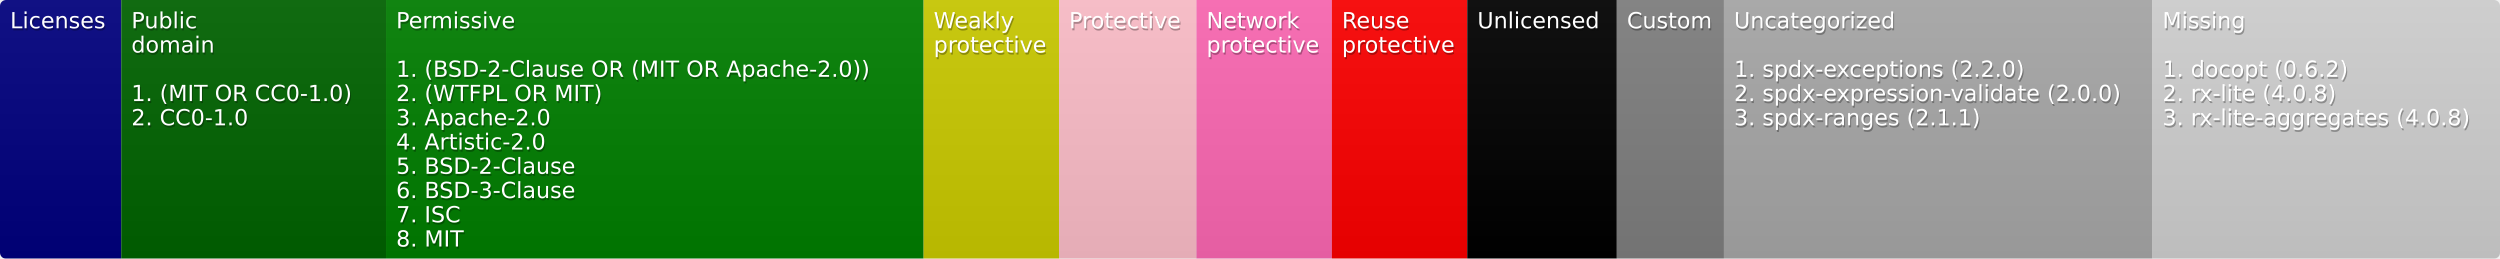
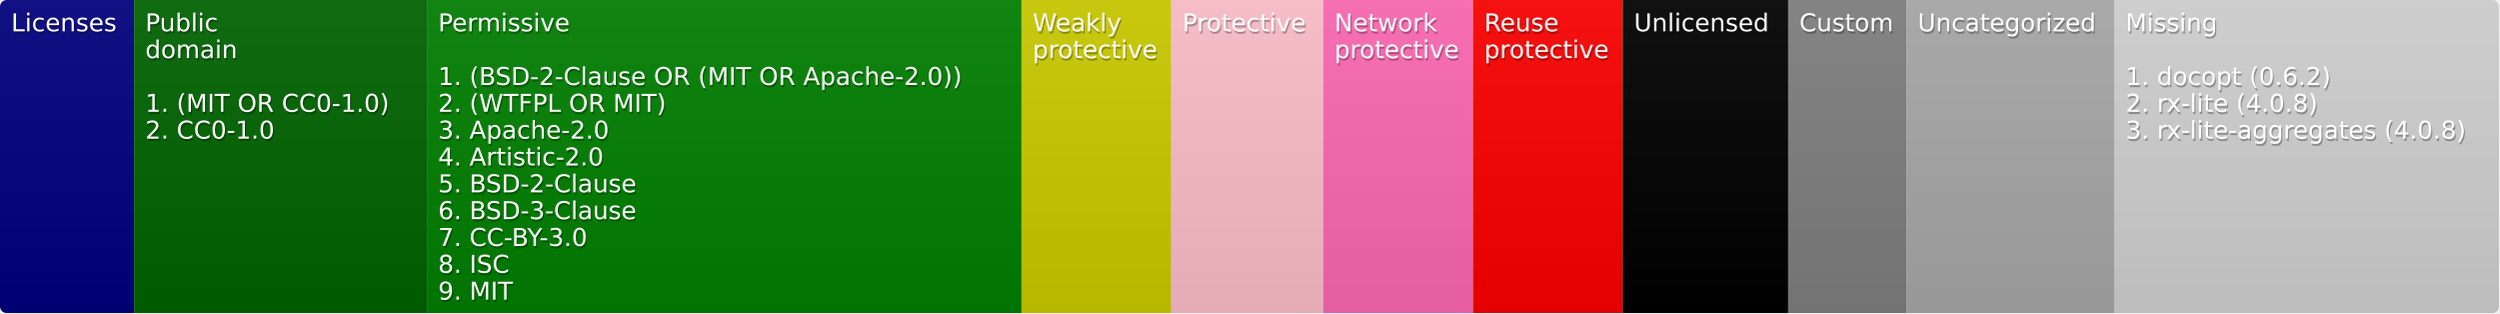
- <svg xmlns="http://www.w3.org/2000/svg" width="1237" height="128">
+ <svg xmlns="http://www.w3.org/2000/svg" width="1118" height="140">
  <defs>
    <linearGradient id="smooth" x2="0" y2="100%">
      <stop offset="0" stop-color="#aaa" stop-opacity=".1" />
      <stop offset="1" stop-opacity=".1" />
    </linearGradient>
    <style>text{font-size:11px;font-family:Verdana,DejaVu Sans,Geneva,sans-serif}text.shadow{fill:#010101;fill-opacity:.3}text.high{fill:#fff}</style>
    <mask id="round">
      <rect width="100%" height="100%" rx="3" fill="#fff" />
    </mask>
  </defs>
  <g id="bg" mask="url(#round)">
-     <path fill="navy" d="M0 0h60v128H0z" />
-     <path fill="#006400" d="M60 0h131v128H60z" />
-     <path fill="green" d="M191 0h266v128H191z" />
-     <path fill="#cc0" d="M457 0h67v128h-67z" />
-     <path fill="pink" d="M524 0h68v128h-68z" />
-     <path fill="#ff69b4" d="M592 0h67v128h-67z" />
-     <path fill="red" d="M659 0h67v128h-67z" />
-     <path d="M726 0h74v128h-74z" />
-     <path fill="gray" d="M800 0h53v128h-53z" />
-     <path fill="#a9a9a9" d="M853 0h212v128H853z" />
-     <path fill="#d3d3d3" d="M1065 0h172v128h-172z" />
-     <path fill="url(#smooth)" d="M0 0h1237v128H0z" />
+     <path fill="navy" d="M0 0h60v140H0z" />
+     <path fill="#006400" d="M60 0h131v140H60z" />
+     <path fill="green" d="M191 0h266v140H191z" />
+     <path fill="#cc0" d="M457 0h67v140h-67z" />
+     <path fill="pink" d="M524 0h68v140h-68z" />
+     <path fill="#ff69b4" d="M592 0h67v140h-67z" />
+     <path fill="red" d="M659 0h67v140h-67z" />
+     <path d="M726 0h74v140h-74z" />
+     <path fill="gray" d="M800 0h53v140h-53z" />
+     <path fill="#a9a9a9" d="M853 0h93v140h-93z" />
+     <path fill="#d3d3d3" d="M946 0h172v140H946z" />
+     <path fill="url(#smooth)" d="M0 0h1118v140H0z" />
  </g>
  <g id="fg">
    <text class="shadow" x="5.5" y="15">Licenses</text>
    <text class="high" x="5" y="14">Licenses</text>
    <text class="shadow" x="65.5" y="15">Public</text>
    <text class="high" x="65" y="14">Public</text>
    <text class="shadow" x="65.5" y="27">domain</text>
    <text class="high" x="65" y="26">domain</text>
    <text class="shadow" x="65.5" y="51">1. (MIT OR CC0-1.0)</text>
    <text class="high" x="65" y="50">1. (MIT OR CC0-1.0)</text>
    <text class="shadow" x="65.5" y="63">2. CC0-1.0</text>
    <text class="high" x="65" y="62">2. CC0-1.0</text>
    <text class="shadow" x="196.5" y="15">Permissive</text>
    <text class="high" x="196" y="14">Permissive</text>
    <text class="shadow" x="196.5" y="39">1. (BSD-2-Clause OR (MIT OR Apache-2.0))</text>
    <text class="high" x="196" y="38">1. (BSD-2-Clause OR (MIT OR Apache-2.0))</text>
    <text class="shadow" x="196.5" y="51">2. (WTFPL OR MIT)</text>
    <text class="high" x="196" y="50">2. (WTFPL OR MIT)</text>
    <text class="shadow" x="196.5" y="63">3. Apache-2.0</text>
    <text class="high" x="196" y="62">3. Apache-2.0</text>
    <text class="shadow" x="196.5" y="75">4. Artistic-2.0</text>
    <text class="high" x="196" y="74">4. Artistic-2.0</text>
    <text class="shadow" x="196.5" y="87">5. BSD-2-Clause</text>
    <text class="high" x="196" y="86">5. BSD-2-Clause</text>
    <text class="shadow" x="196.5" y="99">6. BSD-3-Clause</text>
    <text class="high" x="196" y="98">6. BSD-3-Clause</text>
-     <text class="shadow" x="196.5" y="111">7. ISC</text>
-     <text class="high" x="196" y="110">7. ISC</text>
-     <text class="shadow" x="196.5" y="123">8. MIT</text>
-     <text class="high" x="196" y="122">8. MIT</text>
+     <text class="shadow" x="196.5" y="111">7. CC-BY-3.0</text>
+     <text class="high" x="196" y="110">7. CC-BY-3.0</text>
+     <text class="shadow" x="196.5" y="123">8. ISC</text>
+     <text class="high" x="196" y="122">8. ISC</text>
+     <text class="shadow" x="196.5" y="135">9. MIT</text>
+     <text class="high" x="196" y="134">9. MIT</text>
    <text class="shadow" x="462.5" y="15">Weakly</text>
    <text class="high" x="462" y="14">Weakly</text>
    <text class="shadow" x="462.5" y="27">protective</text>
    <text class="high" x="462" y="26">protective</text>
    <text class="shadow" x="529.5" y="15">Protective</text>
    <text class="high" x="529" y="14">Protective</text>
    <text class="shadow" x="597.5" y="15">Network</text>
    <text class="high" x="597" y="14">Network</text>
    <text class="shadow" x="597.5" y="27">protective</text>
    <text class="high" x="597" y="26">protective</text>
    <text class="shadow" x="664.5" y="15">Reuse</text>
    <text class="high" x="664" y="14">Reuse</text>
    <text class="shadow" x="664.5" y="27">protective</text>
    <text class="high" x="664" y="26">protective</text>
    <text class="shadow" x="731.5" y="15">Unlicensed</text>
    <text class="high" x="731" y="14">Unlicensed</text>
    <text class="shadow" x="805.5" y="15">Custom</text>
    <text class="high" x="805" y="14">Custom</text>
    <text class="shadow" x="858.5" y="15">Uncategorized</text>
    <text class="high" x="858" y="14">Uncategorized</text>
-     <text class="shadow" x="858.5" y="39">1. spdx-exceptions (2.2.0)</text>
-     <text class="high" x="858" y="38">1. spdx-exceptions (2.2.0)</text>
-     <text class="shadow" x="858.5" y="51">2. spdx-expression-validate (2.0.0)</text>
-     <text class="high" x="858" y="50">2. spdx-expression-validate (2.0.0)</text>
-     <text class="shadow" x="858.5" y="63">3. spdx-ranges (2.1.1)</text>
-     <text class="high" x="858" y="62">3. spdx-ranges (2.1.1)</text>
-     <text class="shadow" x="1070.5" y="15">Missing</text>
-     <text class="high" x="1070" y="14">Missing</text>
-     <text class="shadow" x="1070.5" y="39">1. docopt (0.6.2)</text>
-     <text class="high" x="1070" y="38">1. docopt (0.6.2)</text>
-     <text class="shadow" x="1070.5" y="51">2. rx-lite (4.0.8)</text>
-     <text class="high" x="1070" y="50">2. rx-lite (4.0.8)</text>
-     <text class="shadow" x="1070.5" y="63">3. rx-lite-aggregates (4.0.8)</text>
-     <text class="high" x="1070" y="62">3. rx-lite-aggregates (4.0.8)</text>
+     <text class="shadow" x="951.5" y="15">Missing</text>
+     <text class="high" x="951" y="14">Missing</text>
+     <text class="shadow" x="951.5" y="39">1. docopt (0.6.2)</text>
+     <text class="high" x="951" y="38">1. docopt (0.6.2)</text>
+     <text class="shadow" x="951.5" y="51">2. rx-lite (4.0.8)</text>
+     <text class="high" x="951" y="50">2. rx-lite (4.0.8)</text>
+     <text class="shadow" x="951.5" y="63">3. rx-lite-aggregates (4.0.8)</text>
+     <text class="high" x="951" y="62">3. rx-lite-aggregates (4.0.8)</text>
  </g>
</svg>
